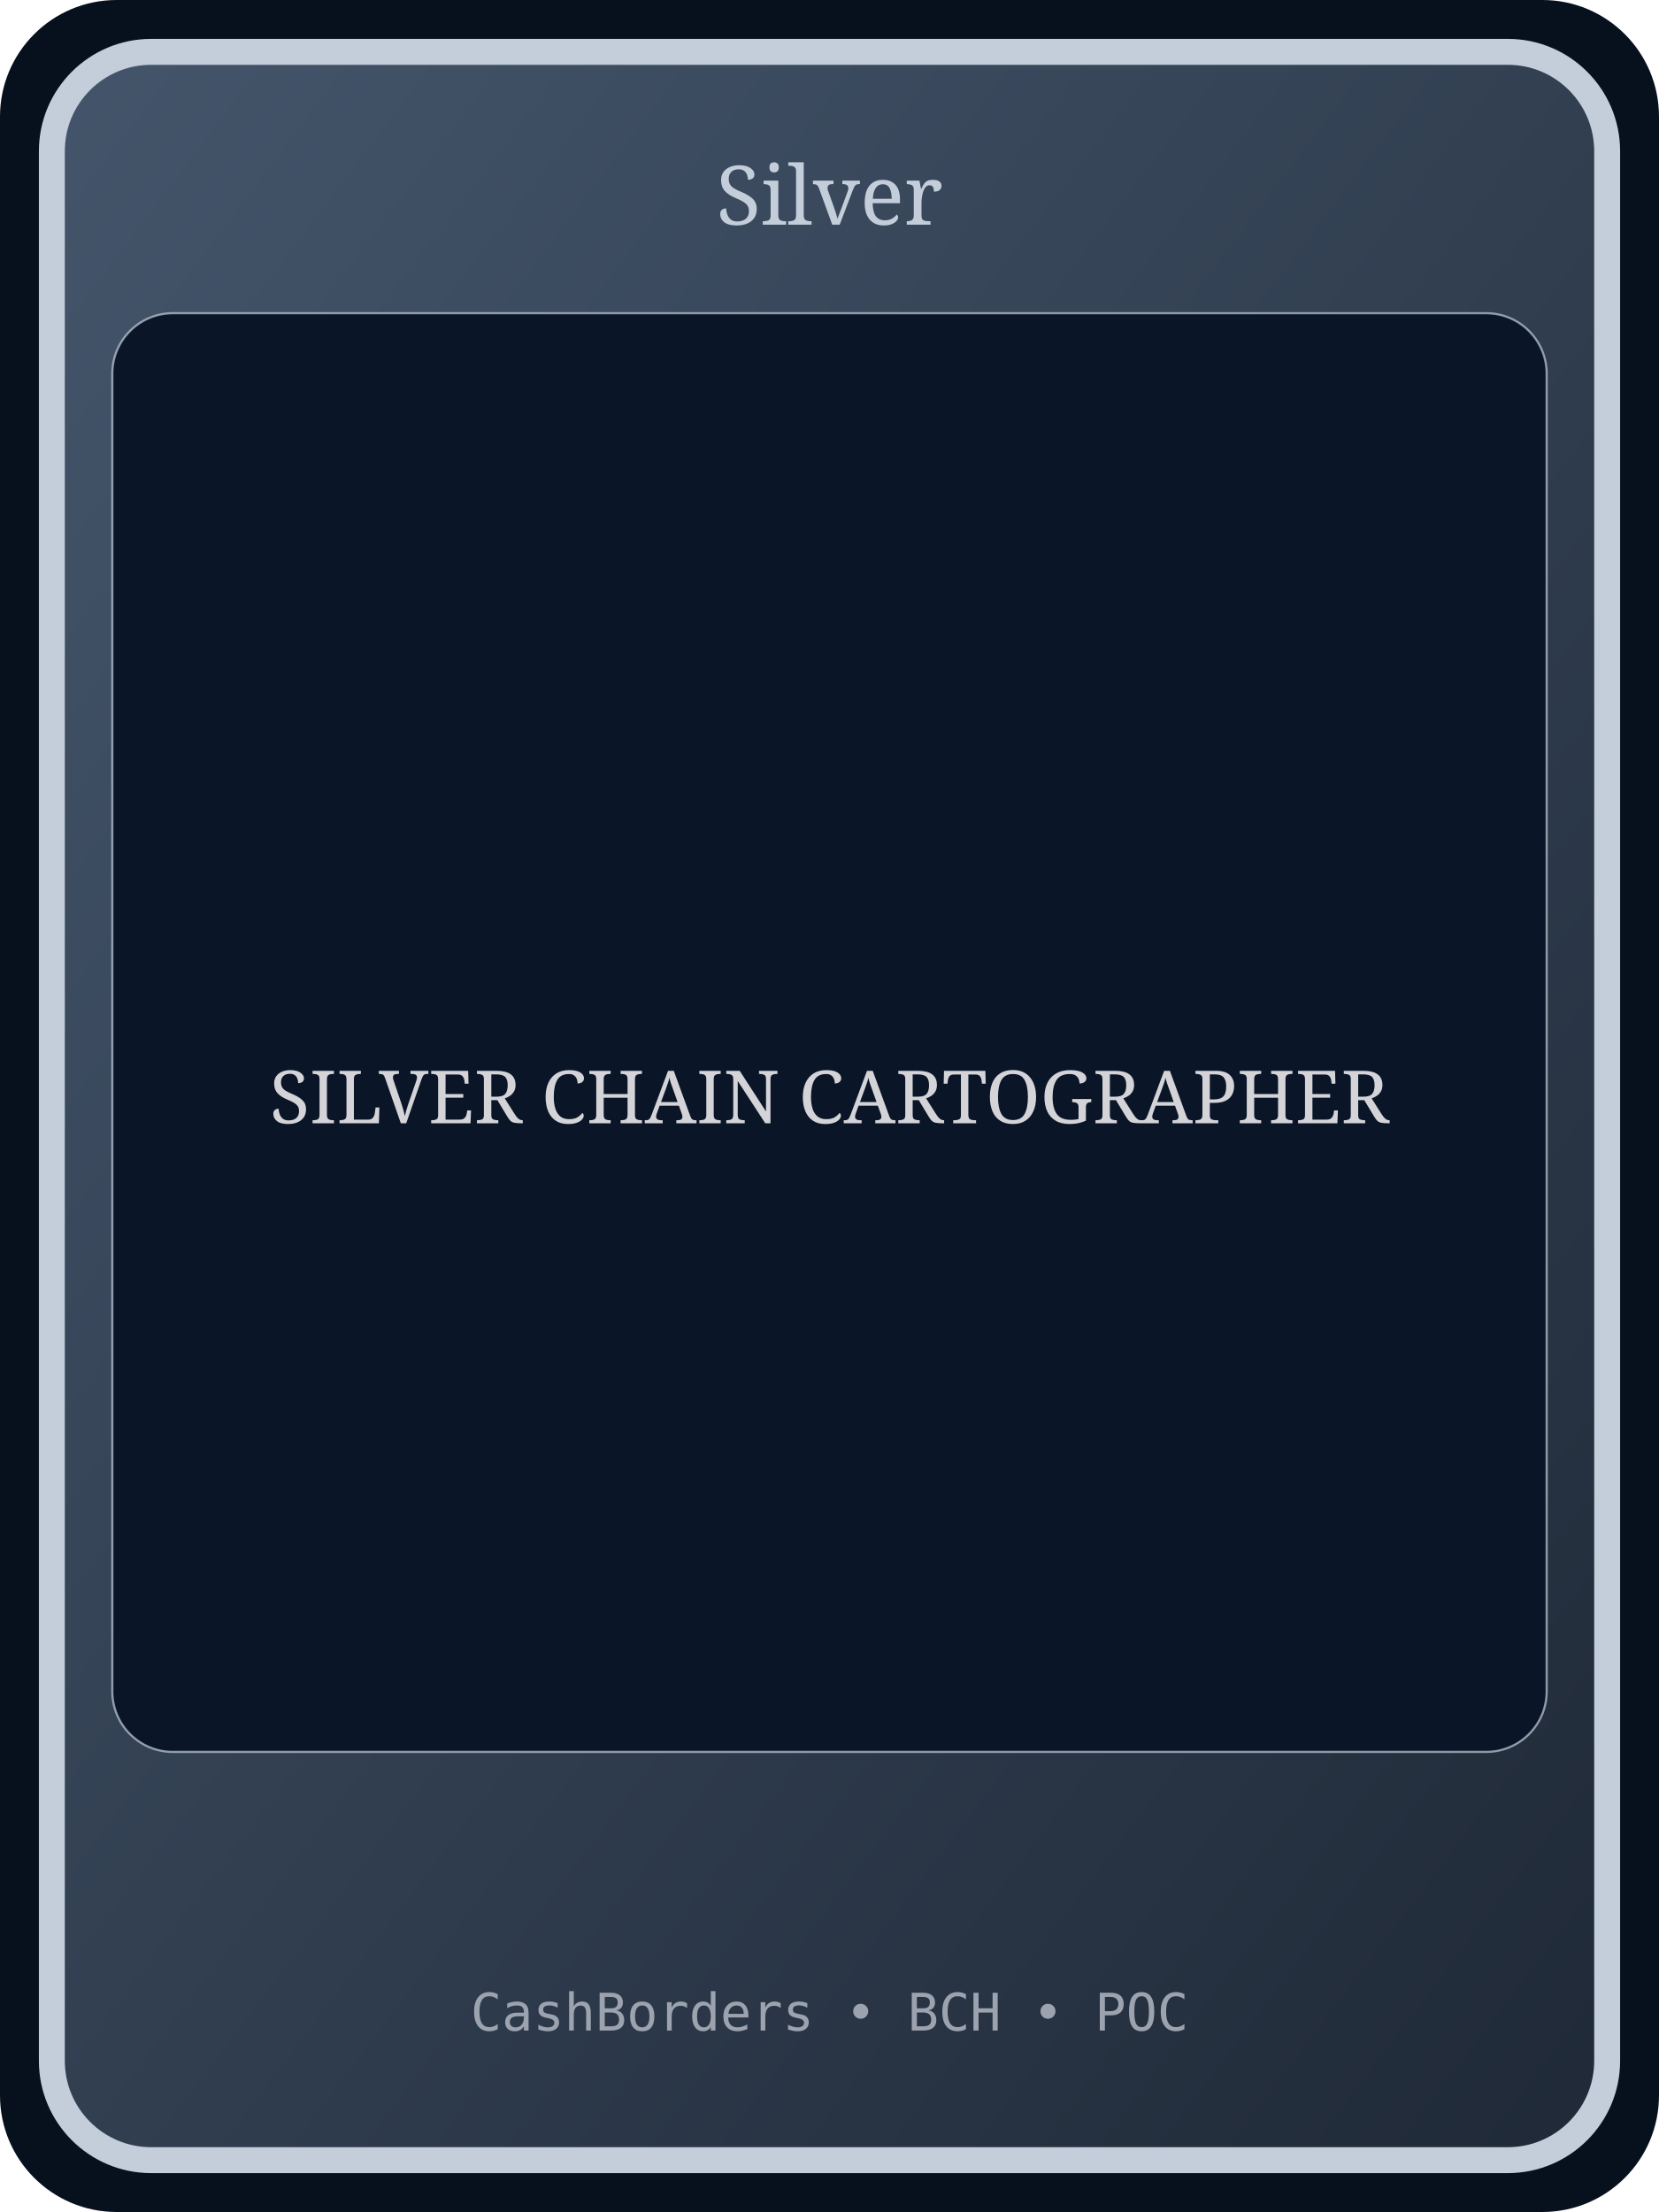
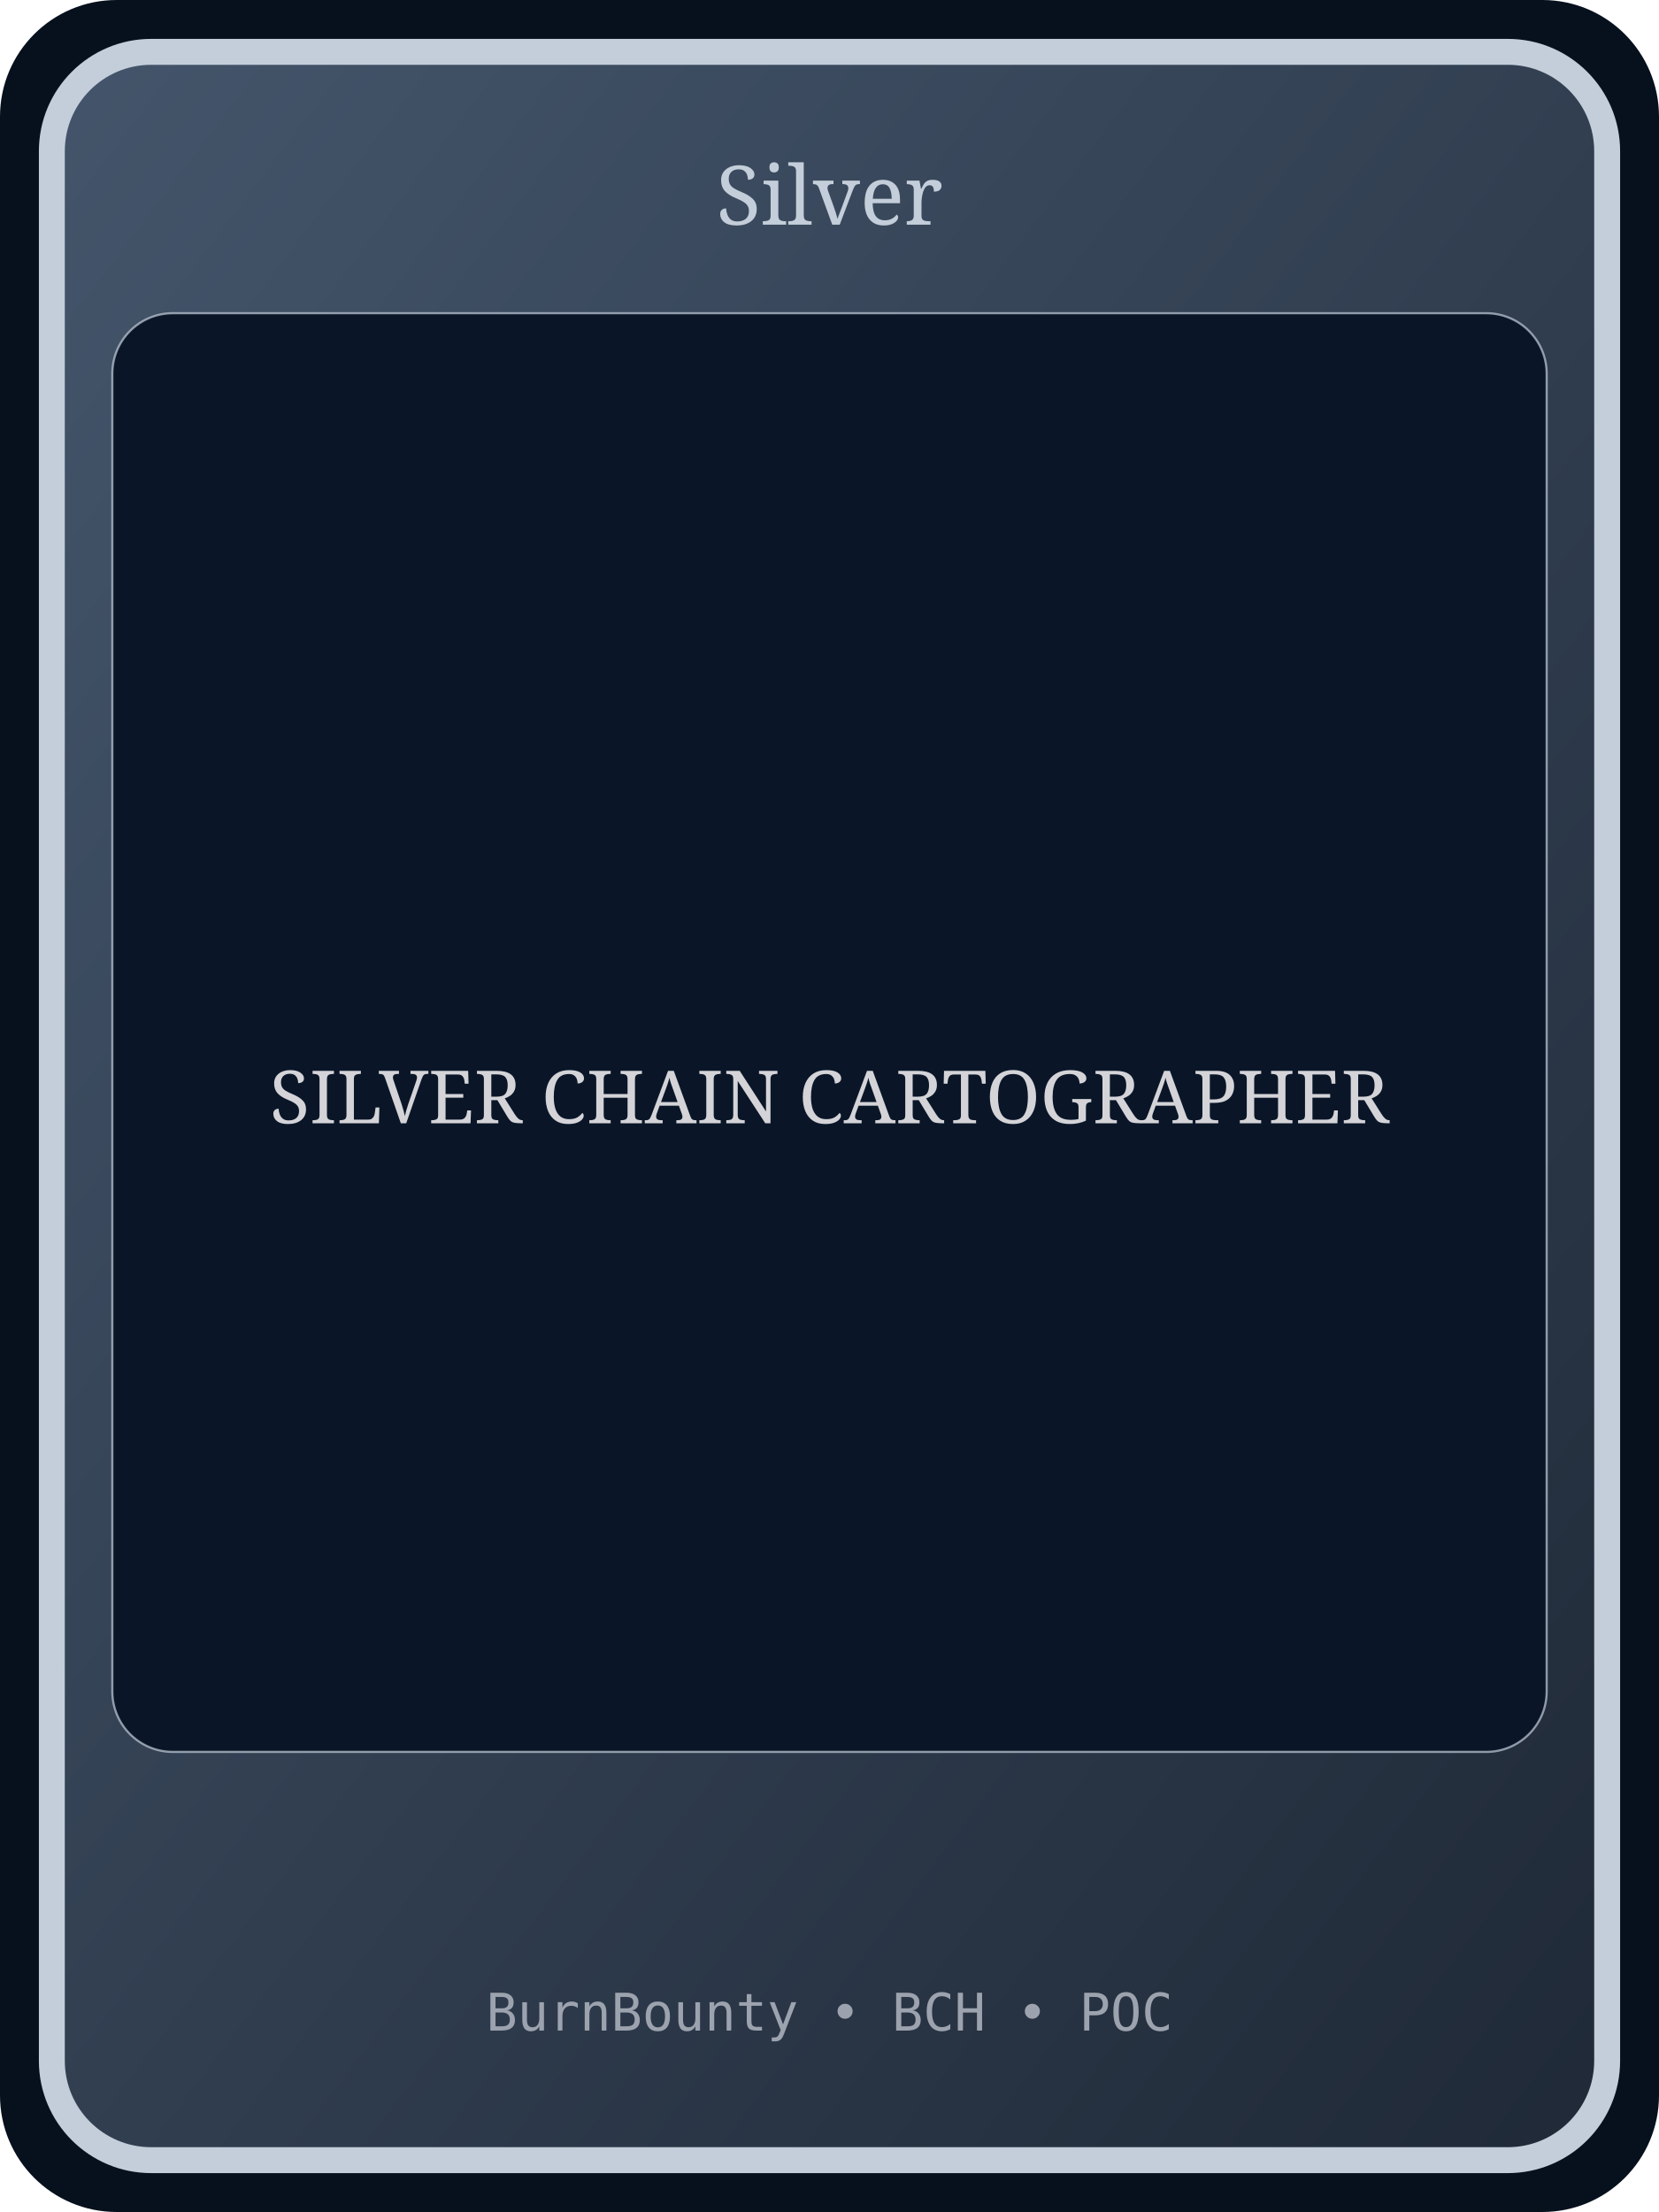
<svg xmlns="http://www.w3.org/2000/svg" width="768" height="1024" viewBox="0 0 768 1024">
  <defs>
    <linearGradient id="bg" x1="0" y1="0" x2="1" y2="1">
      <stop offset="0%" stop-color="#44556b" />
      <stop offset="100%" stop-color="#1f2937" />
    </linearGradient>
  </defs>
  <rect width="768" height="1024" rx="54" fill="#07101d" />
  <rect x="24" y="24" width="720" height="976" rx="46" fill="url(#bg)" stroke="#c4ceda" stroke-width="12" />
  <rect x="52" y="145" width="664" height="666" rx="28" fill="#0a1628" stroke="#c4ceda" stroke-opacity="0.7" />
  <text x="384" y="104" fill="#c4ceda" font-size="38" font-family="Georgia, serif" text-anchor="middle">Silver</text>
  <text x="384" y="520" fill="#d4d4d8" font-size="34" font-family="Georgia, serif" text-anchor="middle">SILVER CHAIN CARTOGRAPHER</text>
-   <text x="384" y="940" fill="#9ca3af" font-size="24" font-family="monospace" text-anchor="middle">CashBorders • BCH • POC</text>
+   <text x="384" y="940" fill="#9ca3af" font-size="24" font-family="monospace" text-anchor="middle">BurnBounty • BCH • POC</text>
</svg>
